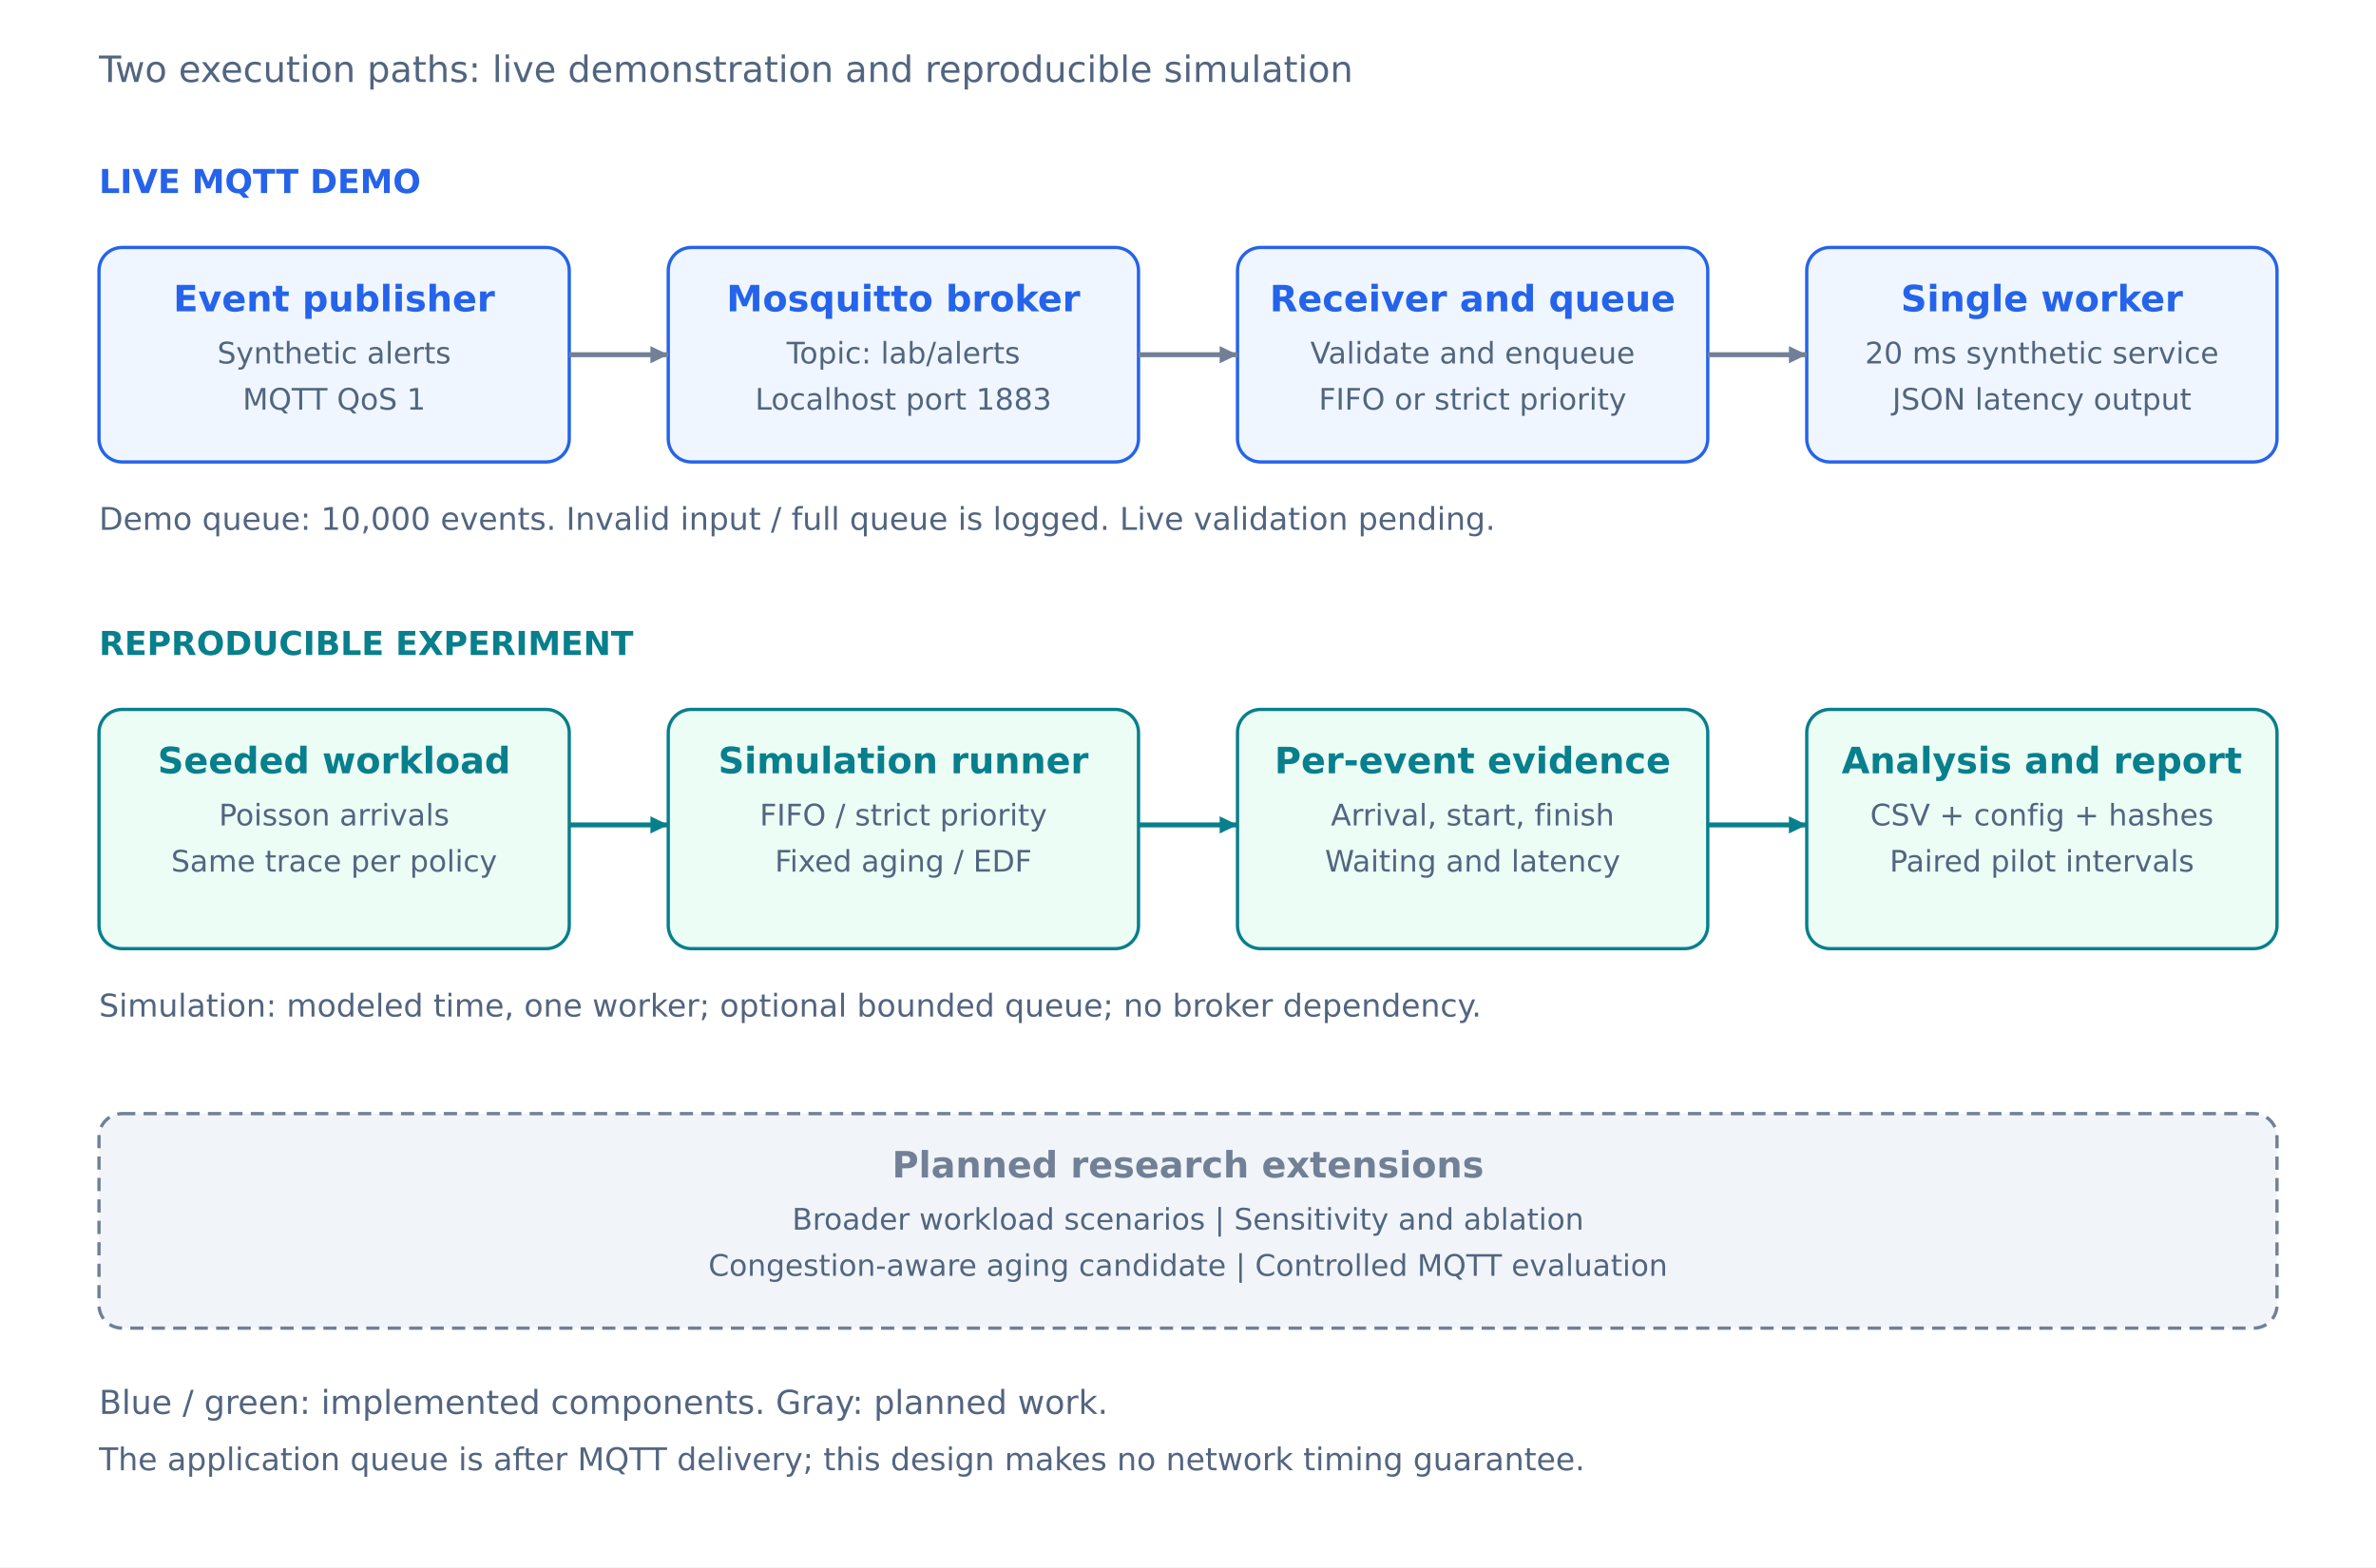
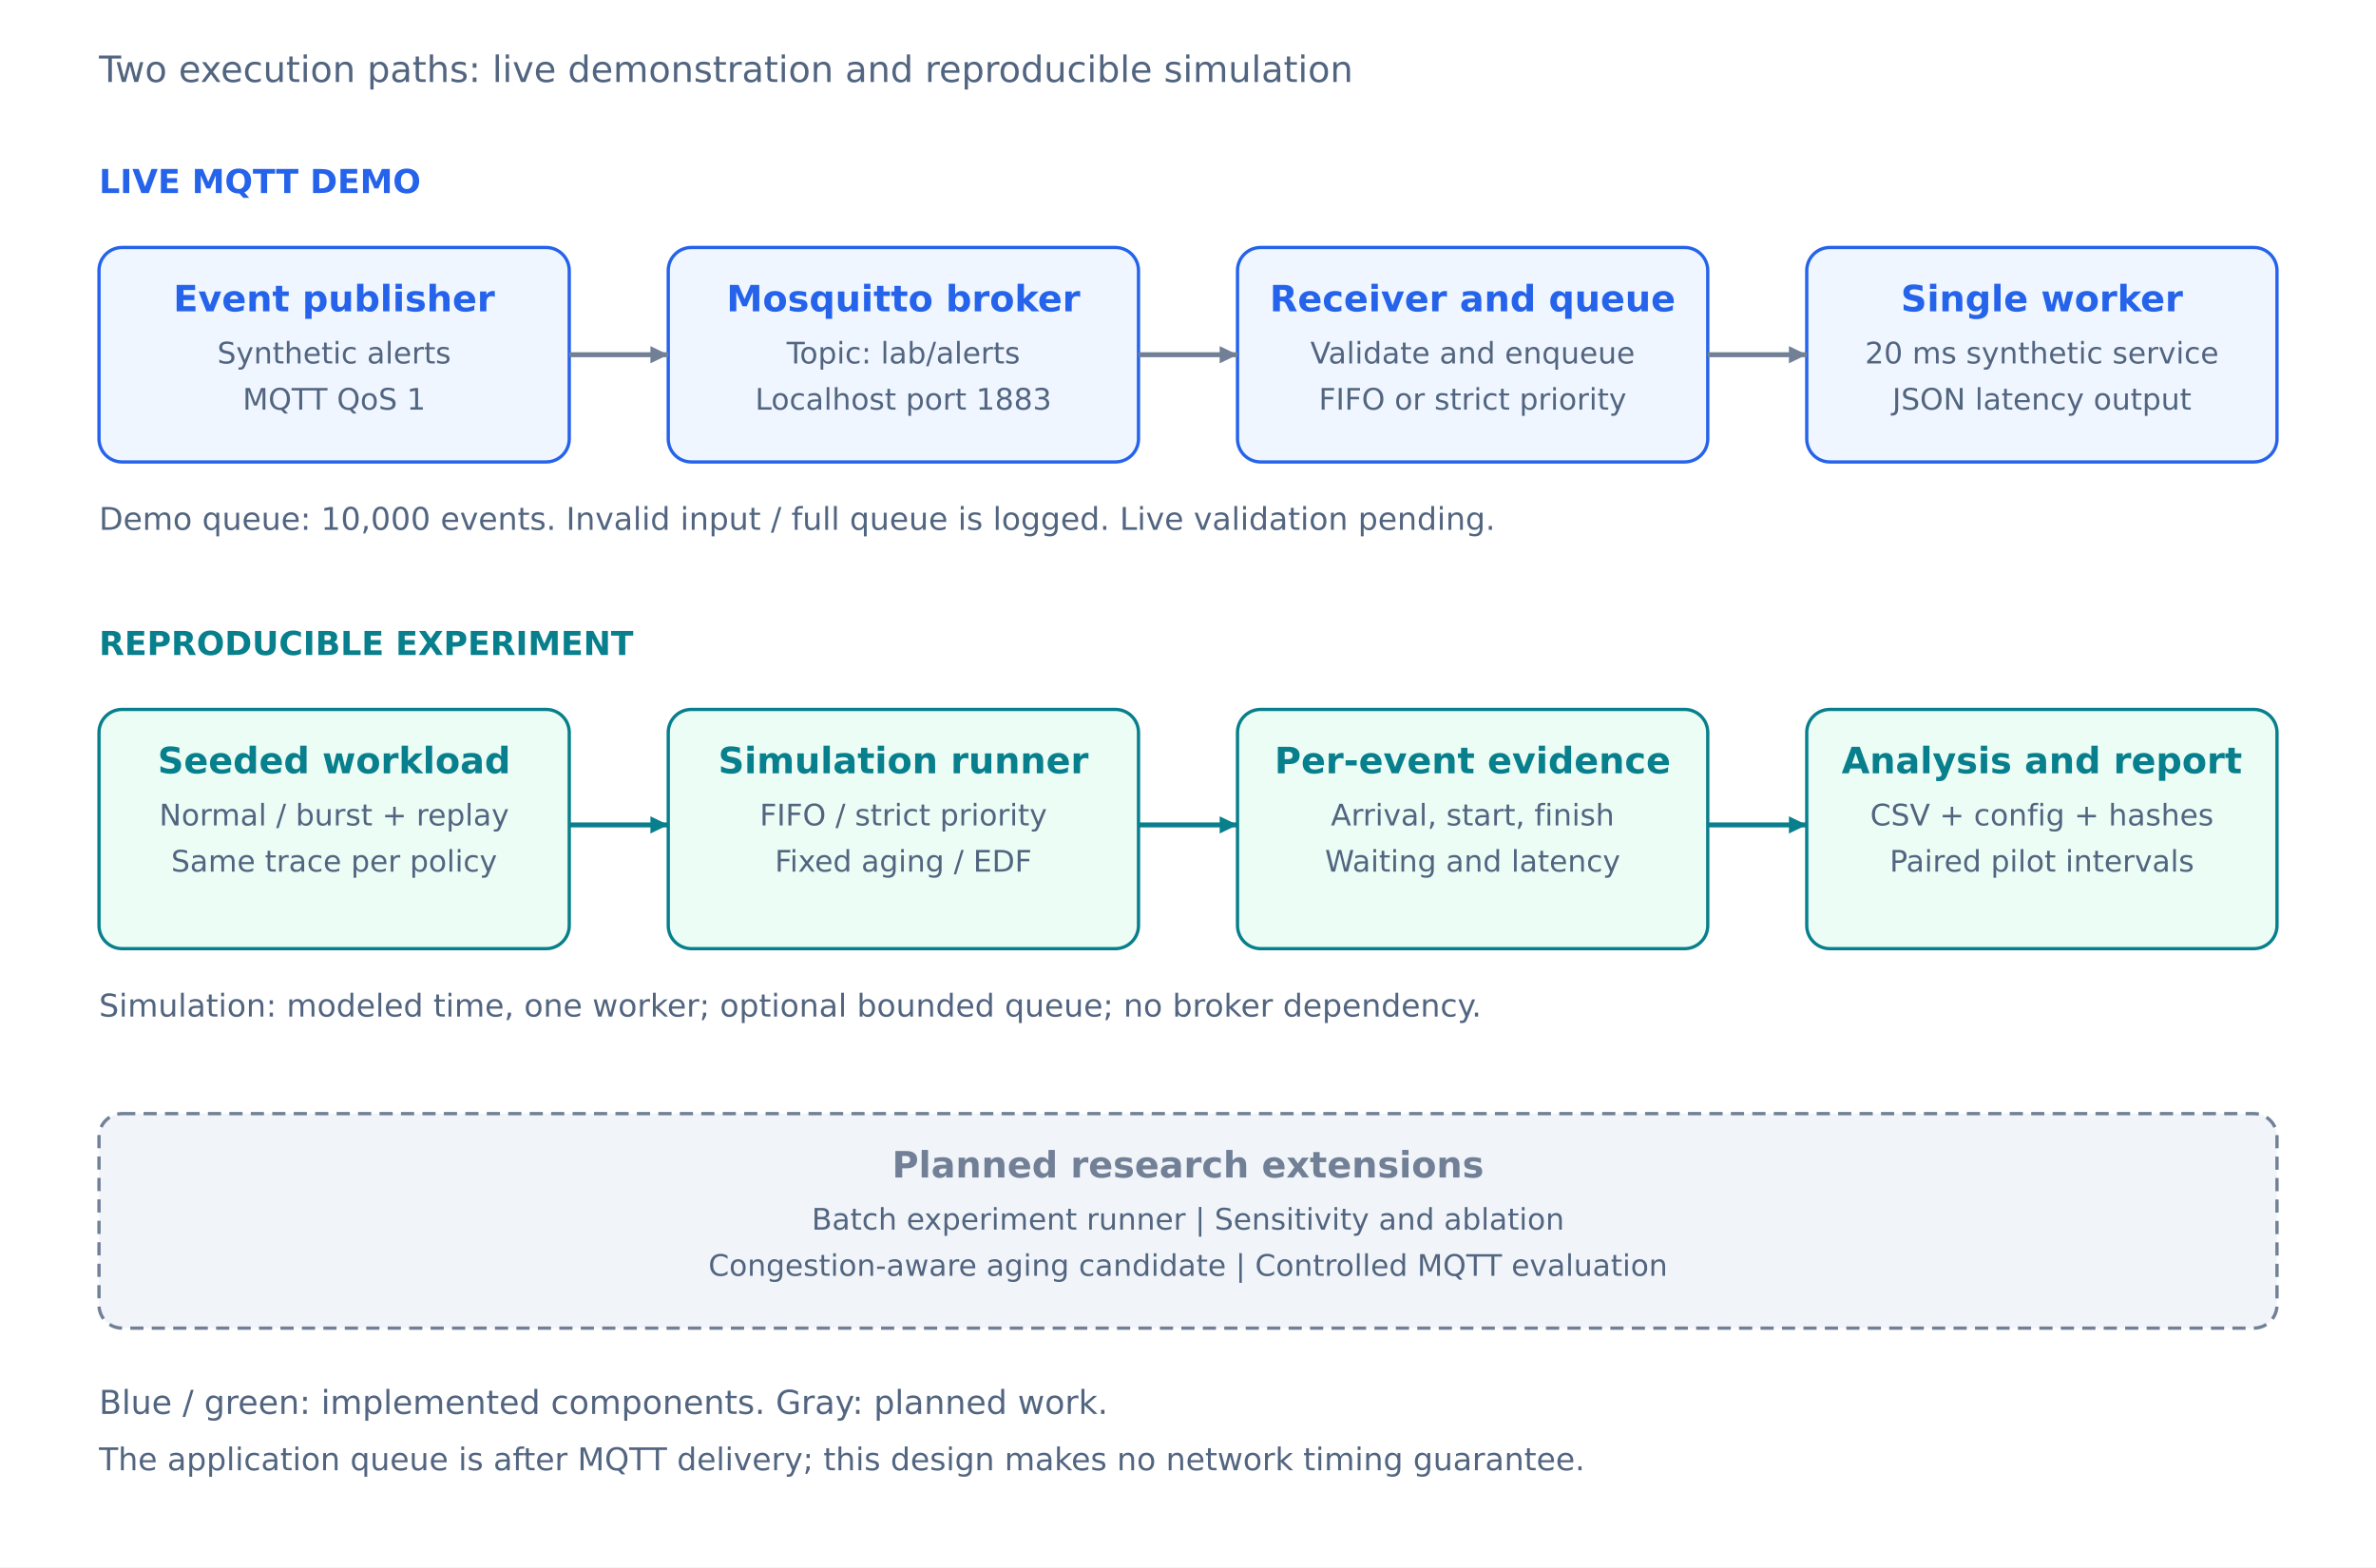
<svg xmlns="http://www.w3.org/2000/svg" width="1440" height="950" viewBox="0 60 1440 950">
  <rect x="0" y="60" width="1440" height="950" fill="white" />
  <text x="60" y="109.7" font-family="DejaVu Sans, sans-serif" font-size="22" font-weight="400" fill="#526580" text-anchor="start">Two execution paths: live demonstration and reproducible simulation</text>
  <text x="60" y="177.0" font-family="DejaVu Sans, sans-serif" font-size="20" font-weight="700" fill="#2563EB" text-anchor="start">LIVE MQTT DEMO</text>
  <rect x="60" y="210" width="285" height="130" rx="14" fill="#EFF6FF" stroke="#2563EB" stroke-width="2" />
  <text x="202.5" y="248.7" font-family="DejaVu Sans, sans-serif" font-size="22" font-weight="700" fill="#2563EB" text-anchor="middle">Event publisher</text>
  <text x="202.5" y="280.3" font-family="DejaVu Sans, sans-serif" font-size="18" font-weight="400" fill="#526580" text-anchor="middle">Synthetic alerts</text>
  <text x="202.5" y="308.3" font-family="DejaVu Sans, sans-serif" font-size="18" font-weight="400" fill="#526580" text-anchor="middle">MQTT QoS 1</text>
  <rect x="405" y="210" width="285" height="130" rx="14" fill="#EFF6FF" stroke="#2563EB" stroke-width="2" />
  <text x="547.5" y="248.7" font-family="DejaVu Sans, sans-serif" font-size="22" font-weight="700" fill="#2563EB" text-anchor="middle">Mosquitto broker</text>
  <text x="547.5" y="280.3" font-family="DejaVu Sans, sans-serif" font-size="18" font-weight="400" fill="#526580" text-anchor="middle">Topic: lab/alerts</text>
  <text x="547.5" y="308.3" font-family="DejaVu Sans, sans-serif" font-size="18" font-weight="400" fill="#526580" text-anchor="middle">Localhost port 1883</text>
  <rect x="750" y="210" width="285" height="130" rx="14" fill="#EFF6FF" stroke="#2563EB" stroke-width="2" />
  <text x="892.5" y="248.7" font-family="DejaVu Sans, sans-serif" font-size="22" font-weight="700" fill="#2563EB" text-anchor="middle">Receiver and queue</text>
  <text x="892.5" y="280.3" font-family="DejaVu Sans, sans-serif" font-size="18" font-weight="400" fill="#526580" text-anchor="middle">Validate and enqueue</text>
  <text x="892.5" y="308.3" font-family="DejaVu Sans, sans-serif" font-size="18" font-weight="400" fill="#526580" text-anchor="middle">FIFO or strict priority</text>
  <rect x="1095" y="210" width="285" height="130" rx="14" fill="#EFF6FF" stroke="#2563EB" stroke-width="2" />
  <text x="1237.5" y="248.7" font-family="DejaVu Sans, sans-serif" font-size="22" font-weight="700" fill="#2563EB" text-anchor="middle">Single worker</text>
  <text x="1237.5" y="280.3" font-family="DejaVu Sans, sans-serif" font-size="18" font-weight="400" fill="#526580" text-anchor="middle">20 ms synthetic service</text>
  <text x="1237.5" y="308.3" font-family="DejaVu Sans, sans-serif" font-size="18" font-weight="400" fill="#526580" text-anchor="middle">JSON latency output</text>
  <polyline points="345,275 405,275" fill="none" stroke="#718096" stroke-width="3" />
  <polygon points="405,275 394.195,280.22 394.195,269.78" fill="#718096" />
  <polyline points="690,275 750,275" fill="none" stroke="#718096" stroke-width="3" />
  <polygon points="750,275 739.195,280.22 739.195,269.78" fill="#718096" />
  <polyline points="1035,275 1095,275" fill="none" stroke="#718096" stroke-width="3" />
  <polygon points="1095,275 1084.195,280.22 1084.195,269.78" fill="#718096" />
  <text x="60" y="381.15" font-family="DejaVu Sans, sans-serif" font-size="19" font-weight="400" fill="#526580" text-anchor="start">Demo queue: 10,000 events. Invalid input / full queue is logged. Live validation pending.</text>
  <text x="60" y="457.0" font-family="DejaVu Sans, sans-serif" font-size="20" font-weight="700" fill="#087F8C" text-anchor="start">REPRODUCIBLE EXPERIMENT</text>
  <rect x="60" y="490" width="285" height="145" rx="14" fill="#ECFDF5" stroke="#087F8C" stroke-width="2" />
  <text x="202.5" y="528.7" font-family="DejaVu Sans, sans-serif" font-size="22" font-weight="700" fill="#087F8C" text-anchor="middle">Seeded workload</text>
-   <text x="202.5" y="560.3" font-family="DejaVu Sans, sans-serif" font-size="18" font-weight="400" fill="#526580" text-anchor="middle">Poisson arrivals</text>
+   <text x="202.5" y="560.3" font-family="DejaVu Sans, sans-serif" font-size="18" font-weight="400" fill="#526580" text-anchor="middle">Normal / burst + replay</text>
  <text x="202.5" y="588.3" font-family="DejaVu Sans, sans-serif" font-size="18" font-weight="400" fill="#526580" text-anchor="middle">Same trace per policy</text>
  <rect x="405" y="490" width="285" height="145" rx="14" fill="#ECFDF5" stroke="#087F8C" stroke-width="2" />
  <text x="547.5" y="528.7" font-family="DejaVu Sans, sans-serif" font-size="22" font-weight="700" fill="#087F8C" text-anchor="middle">Simulation runner</text>
  <text x="547.5" y="560.3" font-family="DejaVu Sans, sans-serif" font-size="18" font-weight="400" fill="#526580" text-anchor="middle">FIFO / strict priority</text>
  <text x="547.5" y="588.3" font-family="DejaVu Sans, sans-serif" font-size="18" font-weight="400" fill="#526580" text-anchor="middle">Fixed aging / EDF</text>
  <rect x="750" y="490" width="285" height="145" rx="14" fill="#ECFDF5" stroke="#087F8C" stroke-width="2" />
  <text x="892.5" y="528.7" font-family="DejaVu Sans, sans-serif" font-size="22" font-weight="700" fill="#087F8C" text-anchor="middle">Per-event evidence</text>
  <text x="892.5" y="560.3" font-family="DejaVu Sans, sans-serif" font-size="18" font-weight="400" fill="#526580" text-anchor="middle">Arrival, start, finish</text>
  <text x="892.5" y="588.3" font-family="DejaVu Sans, sans-serif" font-size="18" font-weight="400" fill="#526580" text-anchor="middle">Waiting and latency</text>
  <rect x="1095" y="490" width="285" height="145" rx="14" fill="#ECFDF5" stroke="#087F8C" stroke-width="2" />
  <text x="1237.5" y="528.7" font-family="DejaVu Sans, sans-serif" font-size="22" font-weight="700" fill="#087F8C" text-anchor="middle">Analysis and report</text>
  <text x="1237.5" y="560.3" font-family="DejaVu Sans, sans-serif" font-size="18" font-weight="400" fill="#526580" text-anchor="middle">CSV + config + hashes</text>
  <text x="1237.5" y="588.3" font-family="DejaVu Sans, sans-serif" font-size="18" font-weight="400" fill="#526580" text-anchor="middle">Paired pilot intervals</text>
  <polyline points="345,560 405,560" fill="none" stroke="#087F8C" stroke-width="3" />
  <polygon points="405,560 394.195,565.22 394.195,554.78" fill="#087F8C" />
  <polyline points="690,560 750,560" fill="none" stroke="#087F8C" stroke-width="3" />
  <polygon points="750,560 739.195,565.22 739.195,554.78" fill="#087F8C" />
  <polyline points="1035,560 1095,560" fill="none" stroke="#087F8C" stroke-width="3" />
  <polygon points="1095,560 1084.195,565.22 1084.195,554.78" fill="#087F8C" />
  <text x="60" y="676.15" font-family="DejaVu Sans, sans-serif" font-size="19" font-weight="400" fill="#526580" text-anchor="start">Simulation: modeled time, one worker; optional bounded queue; no broker dependency.</text>
  <rect x="60" y="735" width="1320" height="130" rx="14" fill="#F1F5F9" stroke="#718096" stroke-width="2" stroke-dasharray="8 5" />
  <text x="720.0" y="773.7" font-family="DejaVu Sans, sans-serif" font-size="22" font-weight="700" fill="#718096" text-anchor="middle">Planned research extensions</text>
-   <text x="720.0" y="805.3" font-family="DejaVu Sans, sans-serif" font-size="18" font-weight="400" fill="#526580" text-anchor="middle">Broader workload scenarios  |  Sensitivity and ablation</text>
+   <text x="720.0" y="805.3" font-family="DejaVu Sans, sans-serif" font-size="18" font-weight="400" fill="#526580" text-anchor="middle">Batch experiment runner  |  Sensitivity and ablation</text>
  <text x="720.0" y="833.3" font-family="DejaVu Sans, sans-serif" font-size="18" font-weight="400" fill="#526580" text-anchor="middle">Congestion-aware aging candidate  |  Controlled MQTT evaluation</text>
  <text x="60" y="917.0" font-family="DejaVu Sans, sans-serif" font-size="20" font-weight="400" fill="#526580" text-anchor="start">Blue / green: implemented components. Gray: planned work.</text>
  <text x="60" y="951.15" font-family="DejaVu Sans, sans-serif" font-size="19" font-weight="400" fill="#526580" text-anchor="start">The application queue is after MQTT delivery; this design makes no network timing guarantee.</text>
</svg>
